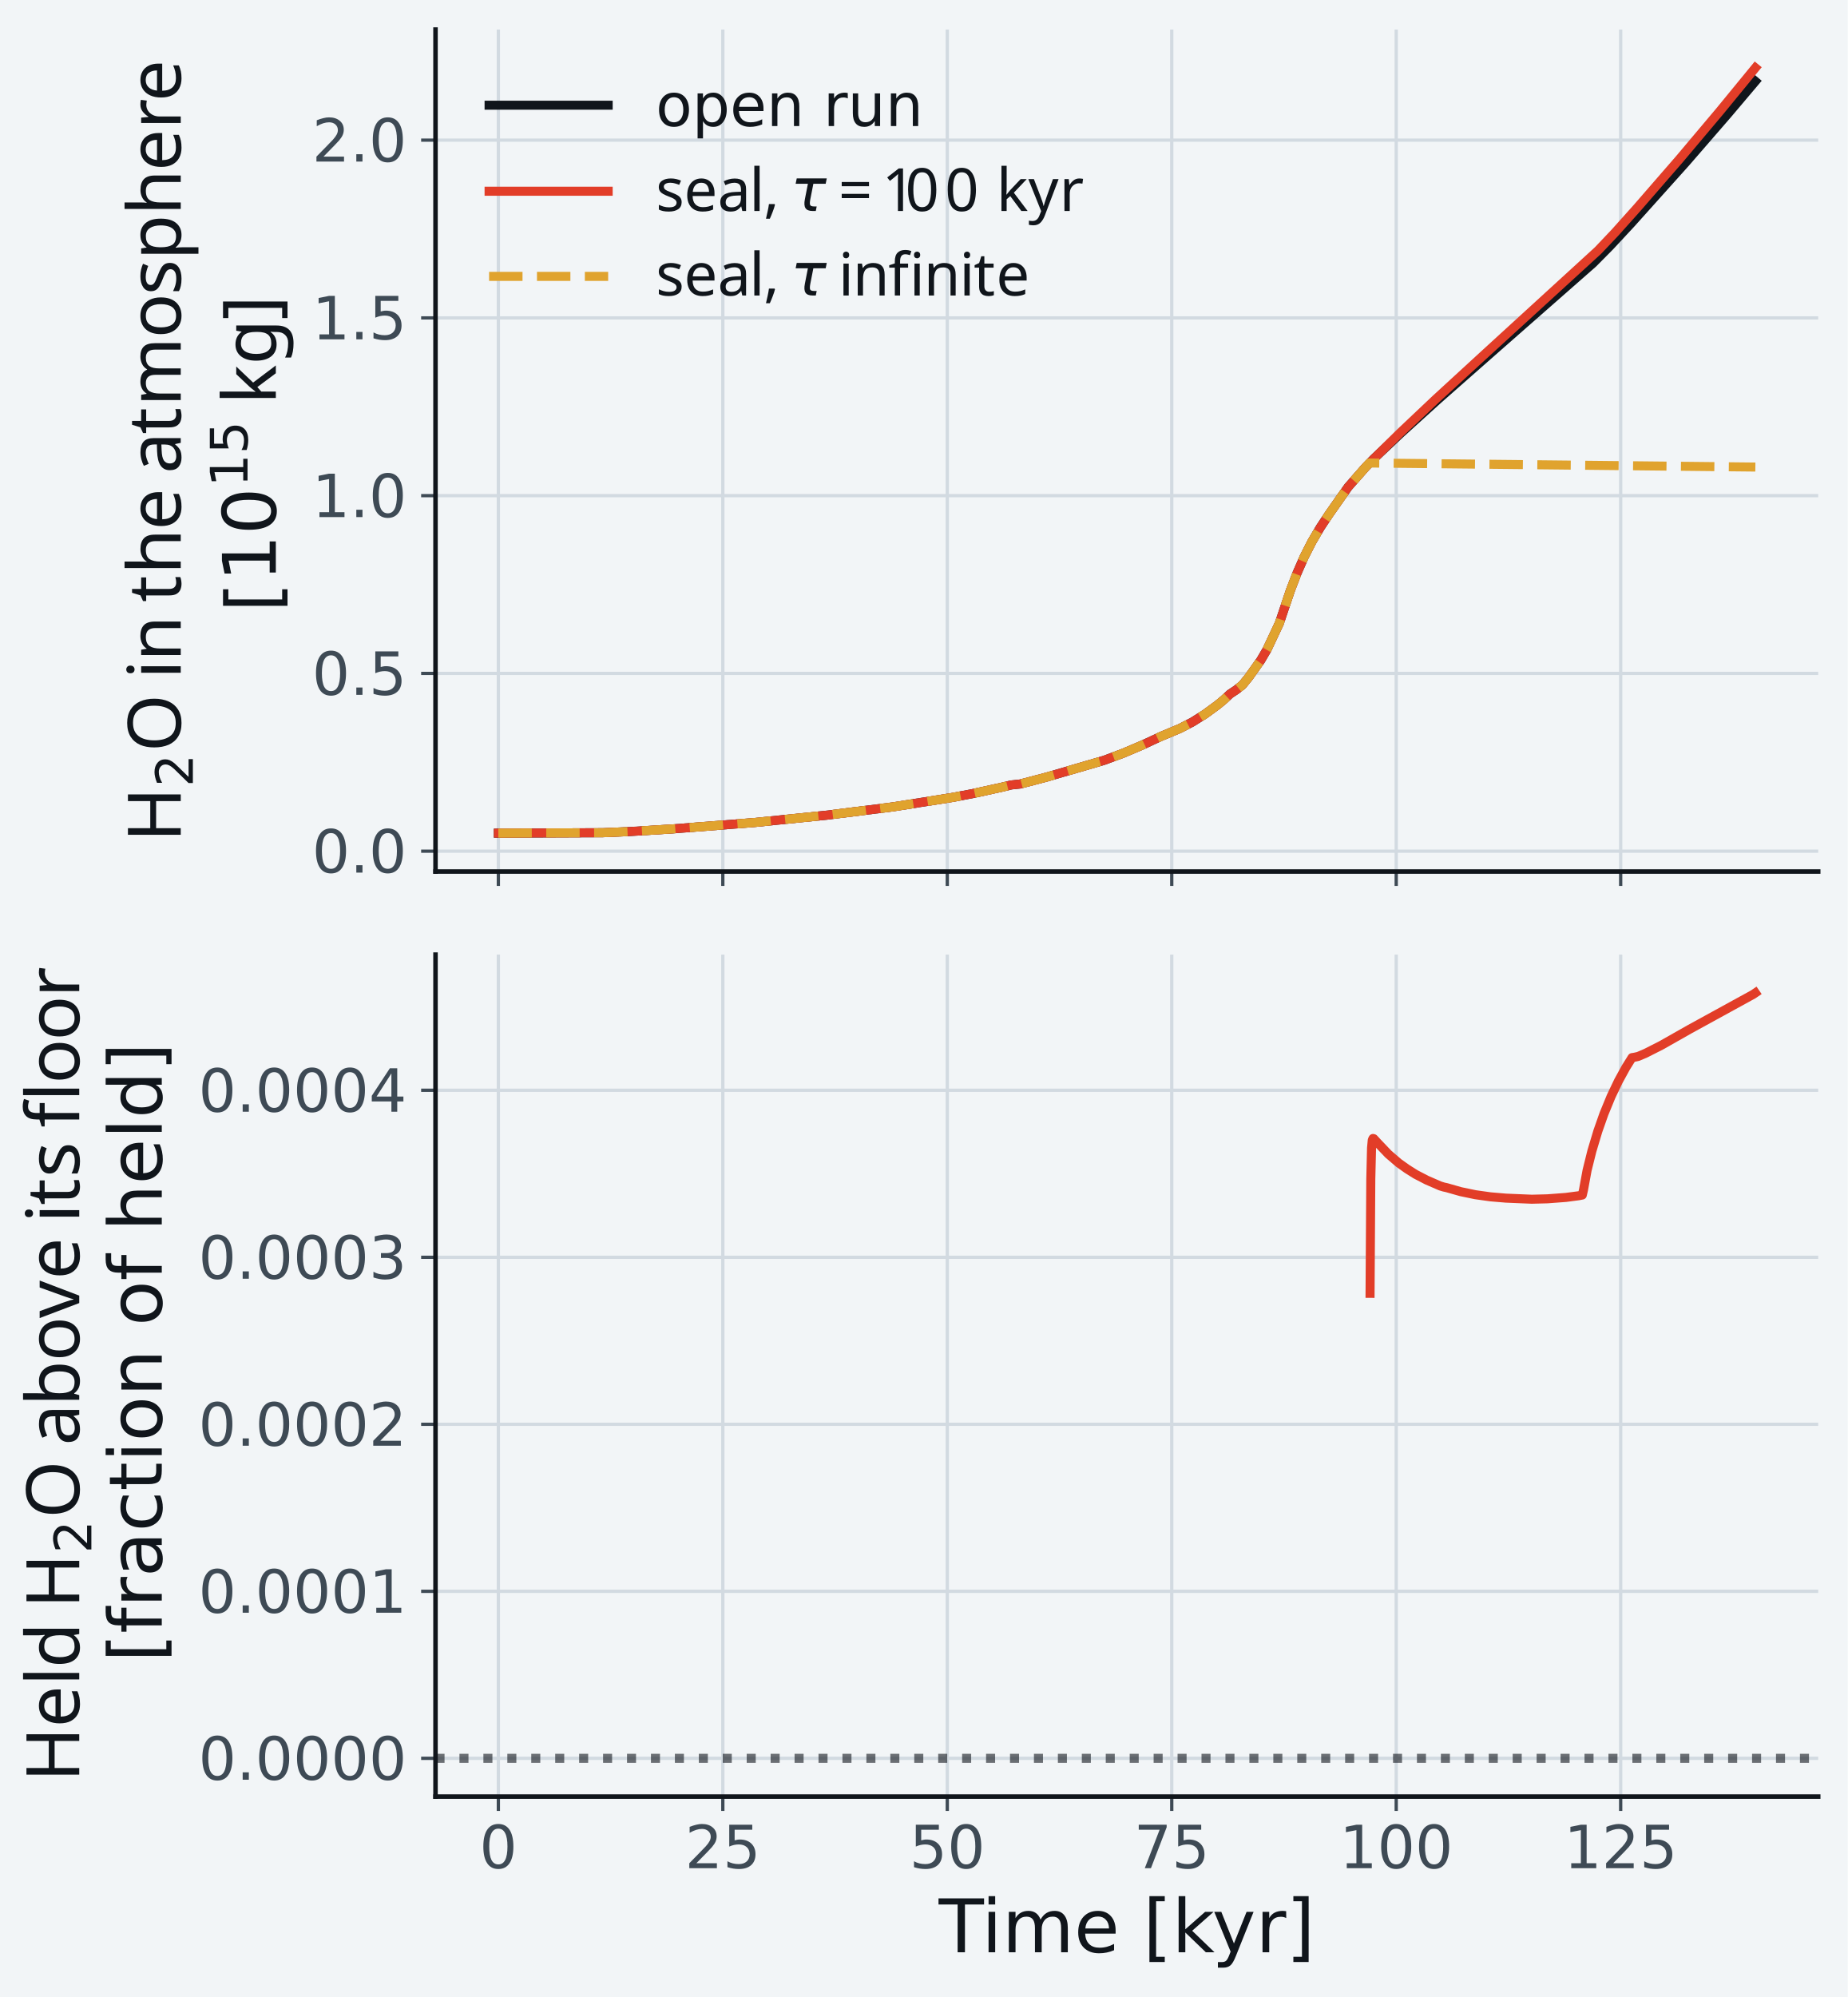
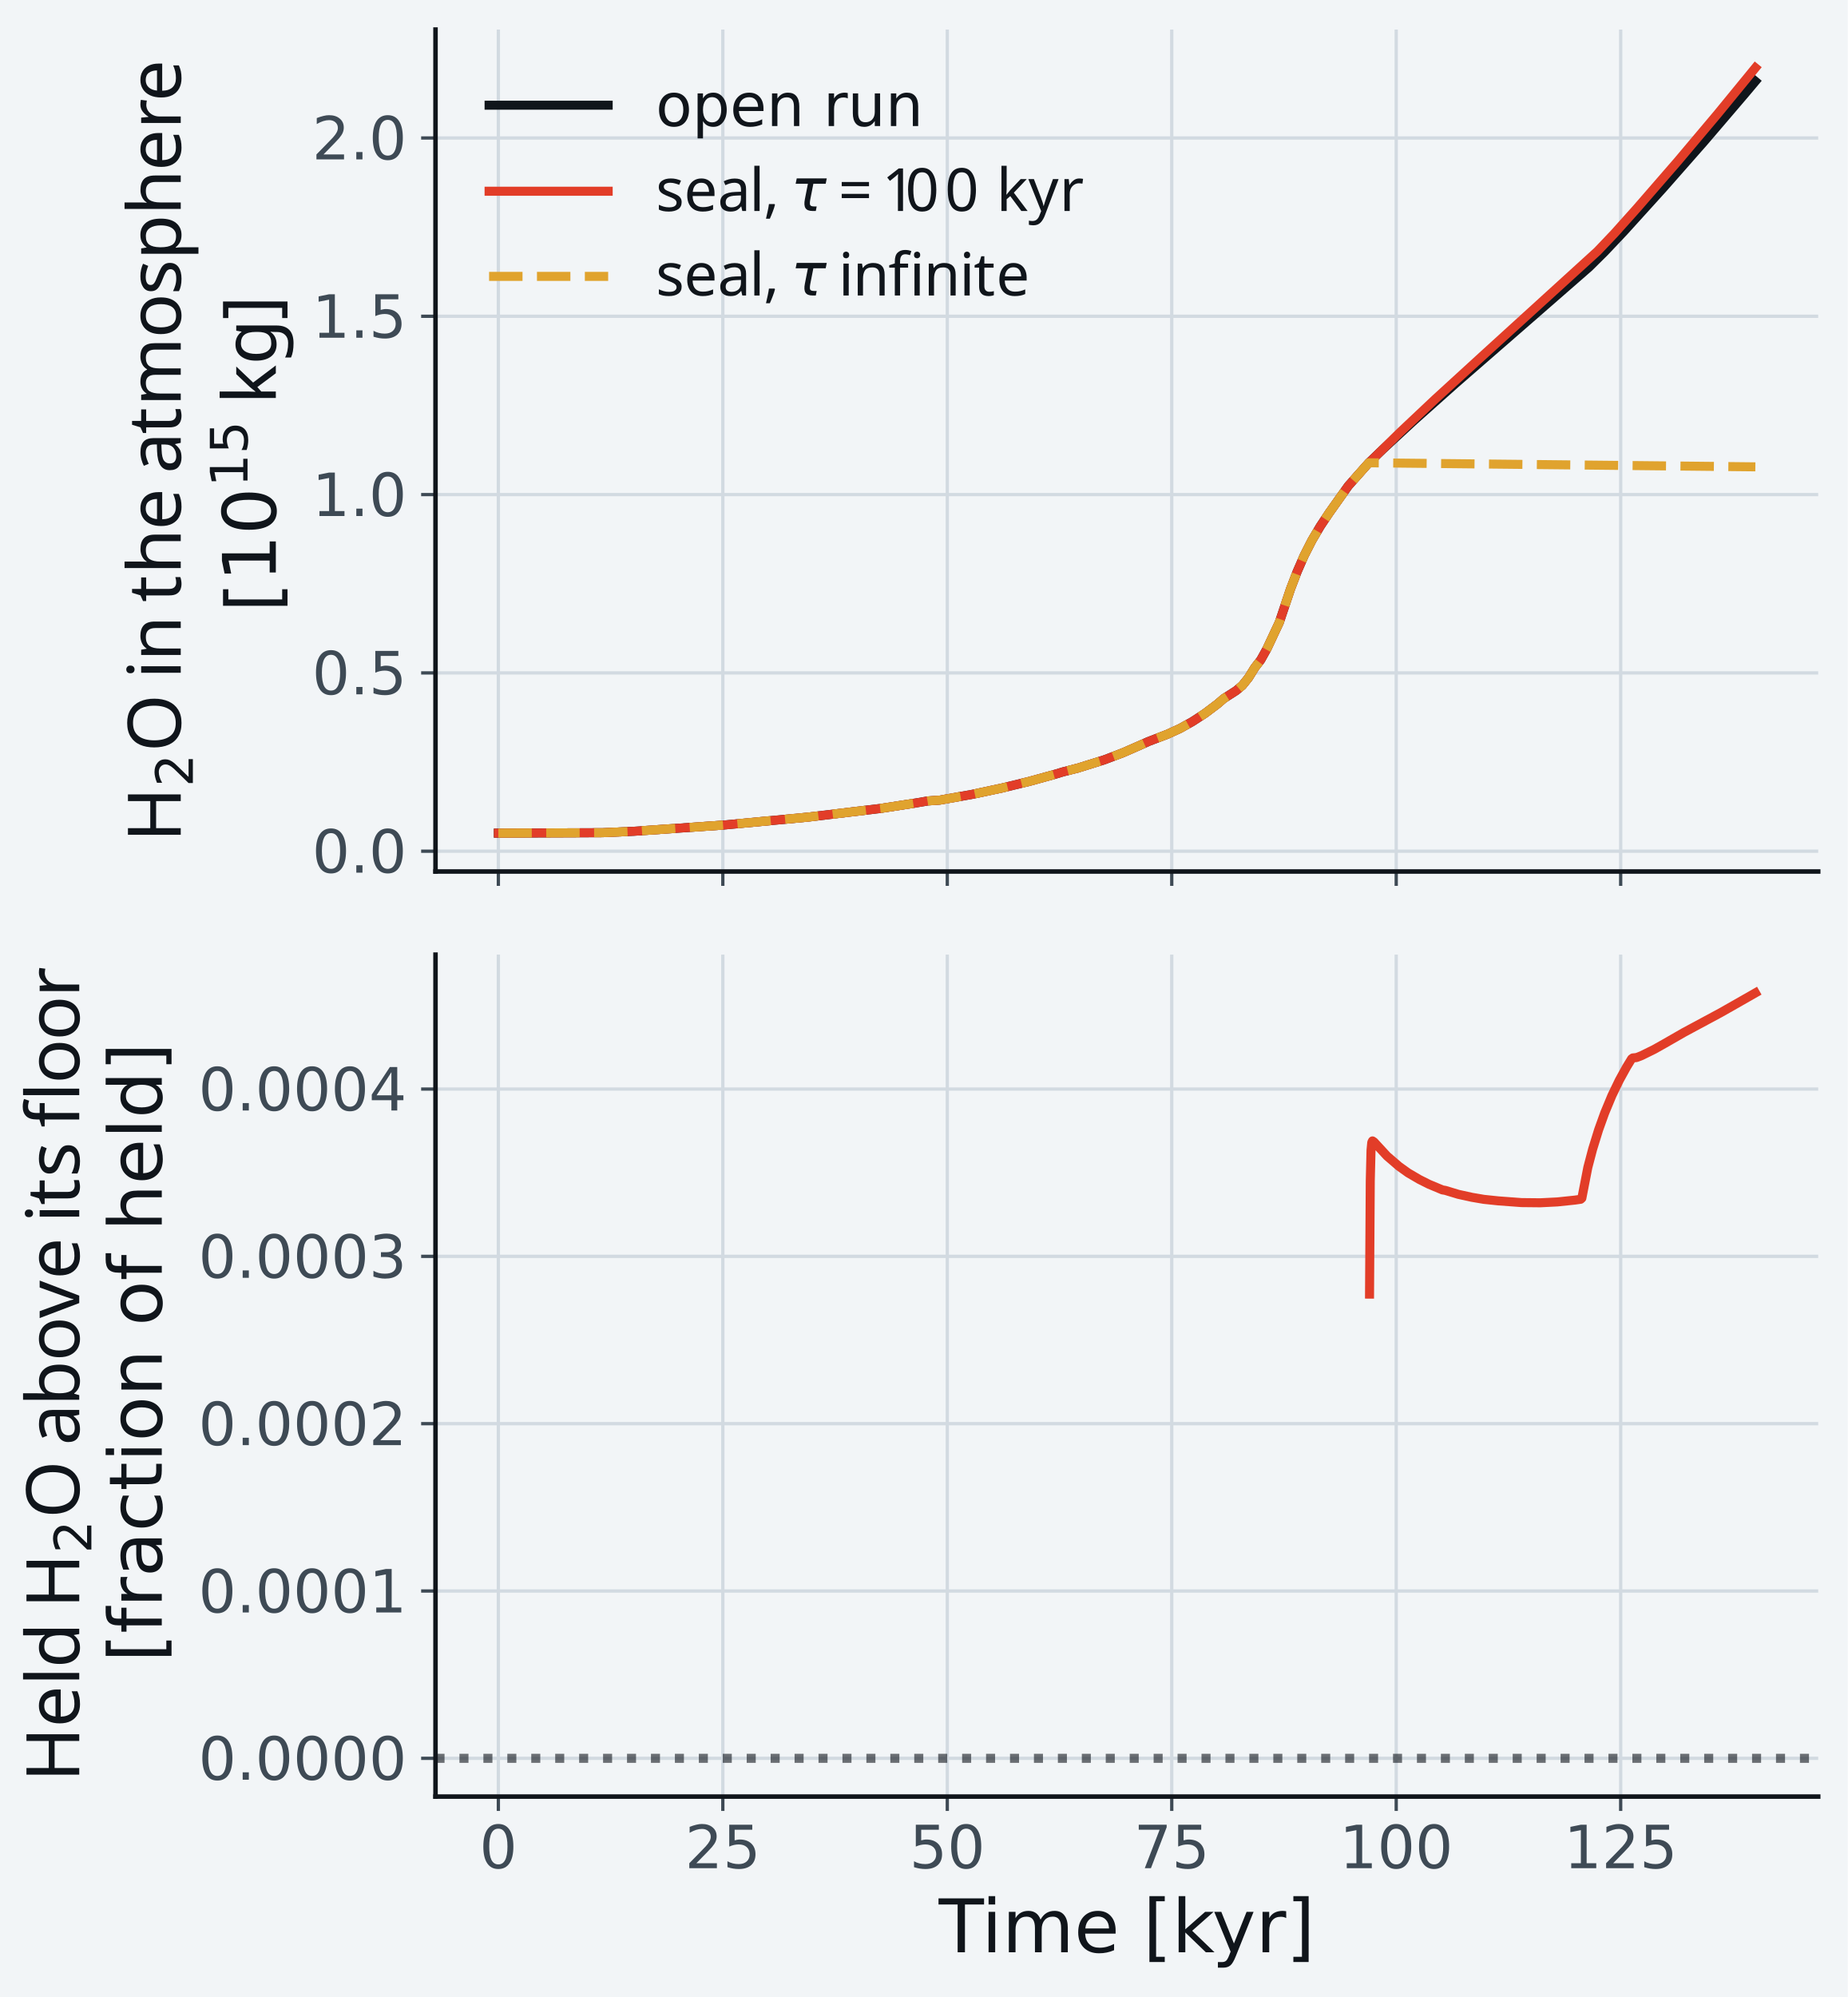
<svg xmlns="http://www.w3.org/2000/svg" xmlns:xlink="http://www.w3.org/1999/xlink" width="450.03pt" height="486.264pt" viewBox="0 0 450.03 486.264" version="1.1">
  <defs>
    <style type="text/css">*{stroke-linejoin: round; stroke-linecap: butt}</style>
  </defs>
  <g id="figure_1">
    <g id="patch_1">
      <path d="M 0 486.264  L 450.03 486.264  L 450.03 0  L 0 0  z " style="fill: #f2f5f7" />
    </g>
    <g id="axes_1">
      <g id="patch_2">
-         <path d="M 106.07 212.214  L 442.83 212.214  L 442.83 7.2  L 106.07 7.2  z " style="fill: #f2f5f7" />
+         <path d="M 106.07 212.208  L 442.83 212.208  L 442.83 7.2  L 106.07 7.2  z " style="fill: #f2f5f7" />
      </g>
      <g id="matplotlib.axis_1">
        <g id="xtick_1">
          <g id="line2d_1">
-             <path d="M 121.377 212.214  L 121.377 7.2  " clip-path="url(#p8ff63ceb6e)" style="fill: none; stroke: #d2dae1; stroke-width: 0.8; stroke-linecap: square" />
+             <path d="M 121.377 212.208  L 121.377 7.2  " clip-path="url(#pff39821533)" style="fill: none; stroke: #d2dae1; stroke-width: 0.8; stroke-linecap: square" />
          </g>
          <g id="line2d_2">
            <defs>
              <path id="m2a301ba8c9" d="M 0 0  L 0 3.5  " style="stroke: #3e4a55; stroke-width: 0.8" />
            </defs>
            <g>
-               <use xlink:href="#m2a301ba8c9" x="121.377" y="212.214" style="fill: #3e4a55; stroke: #3e4a55; stroke-width: 0.8" />
+               <use xlink:href="#m2a301ba8c9" x="121.377" y="212.208" style="fill: #3e4a55; stroke: #3e4a55; stroke-width: 0.8" />
            </g>
          </g>
        </g>
        <g id="xtick_2">
          <g id="line2d_3">
-             <path d="M 176.046 212.214  L 176.046 7.2  " clip-path="url(#p8ff63ceb6e)" style="fill: none; stroke: #d2dae1; stroke-width: 0.8; stroke-linecap: square" />
+             <path d="M 176.046 212.208  L 176.046 7.2  " clip-path="url(#pff39821533)" style="fill: none; stroke: #d2dae1; stroke-width: 0.8; stroke-linecap: square" />
          </g>
          <g id="line2d_4">
            <g>
-               <use xlink:href="#m2a301ba8c9" x="176.046" y="212.214" style="fill: #3e4a55; stroke: #3e4a55; stroke-width: 0.8" />
+               <use xlink:href="#m2a301ba8c9" x="176.046" y="212.208" style="fill: #3e4a55; stroke: #3e4a55; stroke-width: 0.8" />
            </g>
          </g>
        </g>
        <g id="xtick_3">
          <g id="line2d_5">
-             <path d="M 230.715 212.214  L 230.715 7.2  " clip-path="url(#p8ff63ceb6e)" style="fill: none; stroke: #d2dae1; stroke-width: 0.8; stroke-linecap: square" />
+             <path d="M 230.715 212.208  L 230.715 7.2  " clip-path="url(#pff39821533)" style="fill: none; stroke: #d2dae1; stroke-width: 0.8; stroke-linecap: square" />
          </g>
          <g id="line2d_6">
            <g>
-               <use xlink:href="#m2a301ba8c9" x="230.715" y="212.214" style="fill: #3e4a55; stroke: #3e4a55; stroke-width: 0.8" />
+               <use xlink:href="#m2a301ba8c9" x="230.715" y="212.208" style="fill: #3e4a55; stroke: #3e4a55; stroke-width: 0.8" />
            </g>
          </g>
        </g>
        <g id="xtick_4">
          <g id="line2d_7">
-             <path d="M 285.384 212.214  L 285.384 7.2  " clip-path="url(#p8ff63ceb6e)" style="fill: none; stroke: #d2dae1; stroke-width: 0.8; stroke-linecap: square" />
+             <path d="M 285.384 212.208  L 285.384 7.2  " clip-path="url(#pff39821533)" style="fill: none; stroke: #d2dae1; stroke-width: 0.8; stroke-linecap: square" />
          </g>
          <g id="line2d_8">
            <g>
-               <use xlink:href="#m2a301ba8c9" x="285.384" y="212.214" style="fill: #3e4a55; stroke: #3e4a55; stroke-width: 0.8" />
+               <use xlink:href="#m2a301ba8c9" x="285.384" y="212.208" style="fill: #3e4a55; stroke: #3e4a55; stroke-width: 0.8" />
            </g>
          </g>
        </g>
        <g id="xtick_5">
          <g id="line2d_9">
-             <path d="M 340.053 212.214  L 340.053 7.2  " clip-path="url(#p8ff63ceb6e)" style="fill: none; stroke: #d2dae1; stroke-width: 0.8; stroke-linecap: square" />
+             <path d="M 340.053 212.208  L 340.053 7.2  " clip-path="url(#pff39821533)" style="fill: none; stroke: #d2dae1; stroke-width: 0.8; stroke-linecap: square" />
          </g>
          <g id="line2d_10">
            <g>
-               <use xlink:href="#m2a301ba8c9" x="340.053" y="212.214" style="fill: #3e4a55; stroke: #3e4a55; stroke-width: 0.8" />
+               <use xlink:href="#m2a301ba8c9" x="340.053" y="212.208" style="fill: #3e4a55; stroke: #3e4a55; stroke-width: 0.8" />
            </g>
          </g>
        </g>
        <g id="xtick_6">
          <g id="line2d_11">
-             <path d="M 394.721 212.214  L 394.721 7.2  " clip-path="url(#p8ff63ceb6e)" style="fill: none; stroke: #d2dae1; stroke-width: 0.8; stroke-linecap: square" />
+             <path d="M 394.721 212.208  L 394.721 7.2  " clip-path="url(#pff39821533)" style="fill: none; stroke: #d2dae1; stroke-width: 0.8; stroke-linecap: square" />
          </g>
          <g id="line2d_12">
            <g>
-               <use xlink:href="#m2a301ba8c9" x="394.721" y="212.214" style="fill: #3e4a55; stroke: #3e4a55; stroke-width: 0.8" />
+               <use xlink:href="#m2a301ba8c9" x="394.721" y="212.208" style="fill: #3e4a55; stroke: #3e4a55; stroke-width: 0.8" />
            </g>
          </g>
        </g>
      </g>
      <g id="matplotlib.axis_2">
        <g id="ytick_1">
          <g id="line2d_13">
-             <path d="M 106.07 207.26  L 442.83 207.26  " clip-path="url(#p8ff63ceb6e)" style="fill: none; stroke: #d2dae1; stroke-width: 0.8; stroke-linecap: square" />
+             <path d="M 106.07 207.268  L 442.83 207.268  " clip-path="url(#pff39821533)" style="fill: none; stroke: #d2dae1; stroke-width: 0.8; stroke-linecap: square" />
          </g>
          <g id="line2d_14">
            <defs>
              <path id="me776a80f98" d="M 0 0  L -3.5 0  " style="stroke: #3e4a55; stroke-width: 0.8" />
            </defs>
            <g>
-               <use xlink:href="#me776a80f98" x="106.07" y="207.26" style="fill: #3e4a55; stroke: #3e4a55; stroke-width: 0.8" />
+               <use xlink:href="#me776a80f98" x="106.07" y="207.268" style="fill: #3e4a55; stroke: #3e4a55; stroke-width: 0.8" />
            </g>
          </g>
          <g id="text_1">
-             <text style="font-size: 14.5px; font-family: 'Instrument Sans', 'DejaVu Sans', sans-serif; text-anchor: end; fill: #3e4a55" x="99.07" y="212.48" transform="rotate(-0 99.06997 212.4797)">0.0</text>
+             <text style="font-size: 14.5px; font-family: 'Instrument Sans', 'DejaVu Sans', sans-serif; text-anchor: end; fill: #3e4a55" x="99.07" y="212.488" transform="rotate(-0 99.06997 212.4876)">0.0</text>
          </g>
        </g>
        <g id="ytick_2">
          <g id="line2d_15">
-             <path d="M 106.07 163.975  L 442.83 163.975  " clip-path="url(#p8ff63ceb6e)" style="fill: none; stroke: #d2dae1; stroke-width: 0.8; stroke-linecap: square" />
+             <path d="M 106.07 163.849  L 442.83 163.849  " clip-path="url(#pff39821533)" style="fill: none; stroke: #d2dae1; stroke-width: 0.8; stroke-linecap: square" />
          </g>
          <g id="line2d_16">
            <g>
-               <use xlink:href="#me776a80f98" x="106.07" y="163.975" style="fill: #3e4a55; stroke: #3e4a55; stroke-width: 0.8" />
+               <use xlink:href="#me776a80f98" x="106.07" y="163.849" style="fill: #3e4a55; stroke: #3e4a55; stroke-width: 0.8" />
            </g>
          </g>
          <g id="text_2">
-             <text style="font-size: 14.5px; font-family: 'Instrument Sans', 'DejaVu Sans', sans-serif; text-anchor: end; fill: #3e4a55" x="99.07" y="169.195" transform="rotate(-0 99.06997 169.1953)">0.5</text>
+             <text style="font-size: 14.5px; font-family: 'Instrument Sans', 'DejaVu Sans', sans-serif; text-anchor: end; fill: #3e4a55" x="99.07" y="169.069" transform="rotate(-0 99.06997 169.0694)">0.5</text>
          </g>
        </g>
        <g id="ytick_3">
          <g id="line2d_17">
-             <path d="M 106.07 120.691  L 442.83 120.691  " clip-path="url(#p8ff63ceb6e)" style="fill: none; stroke: #d2dae1; stroke-width: 0.8; stroke-linecap: square" />
+             <path d="M 106.07 120.431  L 442.83 120.431  " clip-path="url(#pff39821533)" style="fill: none; stroke: #d2dae1; stroke-width: 0.8; stroke-linecap: square" />
          </g>
          <g id="line2d_18">
            <g>
-               <use xlink:href="#me776a80f98" x="106.07" y="120.691" style="fill: #3e4a55; stroke: #3e4a55; stroke-width: 0.8" />
+               <use xlink:href="#me776a80f98" x="106.07" y="120.431" style="fill: #3e4a55; stroke: #3e4a55; stroke-width: 0.8" />
            </g>
          </g>
          <g id="text_3">
-             <text style="font-size: 14.5px; font-family: 'Instrument Sans', 'DejaVu Sans', sans-serif; text-anchor: end; fill: #3e4a55" x="99.07" y="125.911" transform="rotate(-0 99.06997 125.9109)">1.0</text>
+             <text style="font-size: 14.5px; font-family: 'Instrument Sans', 'DejaVu Sans', sans-serif; text-anchor: end; fill: #3e4a55" x="99.07" y="125.651" transform="rotate(-0 99.06997 125.6512)">1.0</text>
          </g>
        </g>
        <g id="ytick_4">
          <g id="line2d_19">
-             <path d="M 106.07 77.406  L 442.83 77.406  " clip-path="url(#p8ff63ceb6e)" style="fill: none; stroke: #d2dae1; stroke-width: 0.8; stroke-linecap: square" />
+             <path d="M 106.07 77.013  L 442.83 77.013  " clip-path="url(#pff39821533)" style="fill: none; stroke: #d2dae1; stroke-width: 0.8; stroke-linecap: square" />
          </g>
          <g id="line2d_20">
            <g>
-               <use xlink:href="#me776a80f98" x="106.07" y="77.406" style="fill: #3e4a55; stroke: #3e4a55; stroke-width: 0.8" />
+               <use xlink:href="#me776a80f98" x="106.07" y="77.013" style="fill: #3e4a55; stroke: #3e4a55; stroke-width: 0.8" />
            </g>
          </g>
          <g id="text_4">
-             <text style="font-size: 14.5px; font-family: 'Instrument Sans', 'DejaVu Sans', sans-serif; text-anchor: end; fill: #3e4a55" x="99.07" y="82.626" transform="rotate(-0 99.06997 82.62649)">1.5</text>
+             <text style="font-size: 14.5px; font-family: 'Instrument Sans', 'DejaVu Sans', sans-serif; text-anchor: end; fill: #3e4a55" x="99.07" y="82.233" transform="rotate(-0 99.06997 82.233)">1.5</text>
          </g>
        </g>
        <g id="ytick_5">
          <g id="line2d_21">
-             <path d="M 106.07 34.122  L 442.83 34.122  " clip-path="url(#p8ff63ceb6e)" style="fill: none; stroke: #d2dae1; stroke-width: 0.8; stroke-linecap: square" />
+             <path d="M 106.07 33.595  L 442.83 33.595  " clip-path="url(#pff39821533)" style="fill: none; stroke: #d2dae1; stroke-width: 0.8; stroke-linecap: square" />
          </g>
          <g id="line2d_22">
            <g>
-               <use xlink:href="#me776a80f98" x="106.07" y="34.122" style="fill: #3e4a55; stroke: #3e4a55; stroke-width: 0.8" />
+               <use xlink:href="#me776a80f98" x="106.07" y="33.595" style="fill: #3e4a55; stroke: #3e4a55; stroke-width: 0.8" />
            </g>
          </g>
          <g id="text_5">
-             <text style="font-size: 14.5px; font-family: 'Instrument Sans', 'DejaVu Sans', sans-serif; text-anchor: end; fill: #3e4a55" x="99.07" y="39.342" transform="rotate(-0 99.06997 39.3421)">2.0</text>
+             <text style="font-size: 14.5px; font-family: 'Instrument Sans', 'DejaVu Sans', sans-serif; text-anchor: end; fill: #3e4a55" x="99.07" y="38.815" transform="rotate(-0 99.06997 38.8148)">2.0</text>
          </g>
        </g>
        <g id="text_6">
-           <g style="fill: #10151b" transform="translate(44.88028 205.0171) rotate(-90)">
+           <g style="fill: #10151b" transform="translate(44.88028 205.0142) rotate(-90)">
            <text>
              <tspan x="0" y="-0.859" style="font-size: 18px; font-family: 'Instrument Sans'; fill: #10151b">H</tspan>
              <tspan x="21.929" y="-0.859" style="font-size: 18px; font-family: 'Instrument Sans'; fill: #10151b">O</tspan>
              <tspan x="36.077" y="-0.859" style="font-size: 18px; font-family: 'Instrument Sans'; fill: #10151b"> </tspan>
              <tspan x="39.677" y="-0.859" style="font-size: 18px; font-family: 'Instrument Sans'; fill: #10151b">i</tspan>
              <tspan x="43.997" y="-0.859" style="font-size: 18px; font-family: 'Instrument Sans'; fill: #10151b">n</tspan>
              <tspan x="54.779" y="-0.859" style="font-size: 18px; font-family: 'Instrument Sans'; fill: #10151b"> </tspan>
              <tspan x="58.379" y="-0.859" style="font-size: 18px; font-family: 'Instrument Sans'; fill: #10151b">t</tspan>
              <tspan x="65.165" y="-0.859" style="font-size: 18px; font-family: 'Instrument Sans'; fill: #10151b">h</tspan>
              <tspan x="75.947" y="-0.859" style="font-size: 18px; font-family: 'Instrument Sans'; fill: #10151b">e</tspan>
              <tspan x="86.099" y="-0.859" style="font-size: 18px; font-family: 'Instrument Sans'; fill: #10151b"> </tspan>
              <tspan x="89.699" y="-0.859" style="font-size: 18px; font-family: 'Instrument Sans'; fill: #10151b">a</tspan>
              <tspan x="99.293" y="-0.859" style="font-size: 18px; font-family: 'Instrument Sans'; fill: #10151b">t</tspan>
              <tspan x="106.079" y="-0.859" style="font-size: 18px; font-family: 'Instrument Sans'; fill: #10151b">m</tspan>
              <tspan x="122.675" y="-0.859" style="font-size: 18px; font-family: 'Instrument Sans'; fill: #10151b">o</tspan>
              <tspan x="133.187" y="-0.859" style="font-size: 18px; font-family: 'Instrument Sans'; fill: #10151b">s</tspan>
              <tspan x="141.701" y="-0.859" style="font-size: 18px; font-family: 'Instrument Sans'; fill: #10151b">p</tspan>
              <tspan x="152.609" y="-0.859" style="font-size: 18px; font-family: 'Instrument Sans'; fill: #10151b">h</tspan>
              <tspan x="163.391" y="-0.859" style="font-size: 18px; font-family: 'Instrument Sans'; fill: #10151b">e</tspan>
              <tspan x="173.543" y="-0.859" style="font-size: 18px; font-family: 'Instrument Sans'; fill: #10151b">r</tspan>
              <tspan x="180.293" y="-0.859" style="font-size: 18px; font-family: 'Instrument Sans'; fill: #10151b">e</tspan>
              <tspan x="13.42" y="2.094" style="font-size: 12.6px; font-family: 'DejaVu Sans'; fill: #10151b">2</tspan>
            </text>
          </g>
-           <g style="fill: #10151b" transform="translate(68.10028 148.9471) rotate(-90)">
+           <g style="fill: #10151b" transform="translate(68.10028 148.9442) rotate(-90)">
            <text>
              <tspan x="0" y="-0.922" style="font-size: 18px; font-family: 'Instrument Sans'; fill: #10151b">[</tspan>
              <tspan x="46.91" y="-0.922" style="font-size: 18px; font-family: 'Instrument Sans'; fill: #10151b"> </tspan>
              <tspan x="50.51" y="-0.922" style="font-size: 18px; font-family: 'Instrument Sans'; fill: #10151b">k</tspan>
              <tspan x="60.14" y="-0.922" style="font-size: 18px; font-family: 'Instrument Sans'; fill: #10151b">g</tspan>
              <tspan x="71.048" y="-0.922" style="font-size: 18px; font-family: 'Instrument Sans'; fill: #10151b">]</tspan>
              <tspan x="7.308" y="-0.922" style="font-size: 18px; font-family: 'DejaVu Sans'; fill: #10151b">1</tspan>
              <tspan x="18.76" y="-0.922" style="font-size: 18px; font-family: 'DejaVu Sans'; fill: #10151b">0</tspan>
              <tspan x="30.385" y="-7.812" style="font-size: 12.6px; font-family: 'DejaVu Sans'; fill: #10151b">1</tspan>
              <tspan x="38.401" y="-7.812" style="font-size: 12.6px; font-family: 'DejaVu Sans'; fill: #10151b">5</tspan>
            </text>
          </g>
        </g>
      </g>
      <g id="line2d_23">
-         <path d="M 121.377 202.872  L 146.793 202.765  L 153.439 202.475  L 163.736 201.843  L 183.776 200.279  L 201.591 198.469  L 217.487 196.469  L 231.836 194.196  L 236.979 193.225  L 244.078 191.665  L 246.314 191.127  L 248.513 190.899  L 254.852 189.232  L 268.883 185.139  L 273.555 183.4  L 278.191 181.43  L 282.791 179.298  L 287.386 177.371  L 290.451 175.787  L 293.509 173.865  L 296.55 171.639  L 298.063 170.389  L 299.569 168.985  L 301.073 167.99  L 302.581 166.798  L 304.086 164.958  L 307.07 160.751  L 308.557 158.207  L 311.578 151.777  L 314.318 143.649  L 315.916 139.515  L 317.651 135.568  L 319.531 131.881  L 321.553 128.447  L 323.708 125.186  L 328.353 118.574  L 332.614 113.723  L 334.587 111.685  L 341.27 105.391  L 350.323 97.191  L 364.001 85.149  L 388.002 64.07  L 392.117 59.911  L 397.188 54.462  L 410.589 39.526  L 420.827 27.714  L 427.523 19.796  L 427.523 19.796  " clip-path="url(#p8ff63ceb6e)" style="fill: none; stroke: #10151b; stroke-width: 2.2; stroke-linecap: square" />
+         <path d="M 121.377 202.866  L 146.784 202.76  L 154.396 202.411  L 176.197 200.901  L 196.714 198.974  L 214.56 196.842  L 223.052 195.524  L 225.954 195.028  L 228.892 194.826  L 236.91 193.401  L 244.119 191.863  L 250.754 190.248  L 256.955 188.534  L 258.943 187.936  L 262.518 187.02  L 268.871 185.043  L 273.536 183.273  L 278.166 181.245  L 279.699 180.555  L 284.303 178.793  L 287.376 177.392  L 290.444 175.685  L 293.498 173.692  L 296.535 171.406  L 298.044 170.103  L 301.061 168.174  L 302.574 166.901  L 304.083 165.021  L 305.579 162.595  L 307.066 160.673  L 308.555 157.998  L 311.575 151.555  L 314.314 143.395  L 315.914 139.228  L 317.651 135.247  L 319.536 131.55  L 321.565 128.123  L 323.727 124.874  L 328.389 118.304  L 333.375 112.686  L 336.869 109.341  L 344.404 102.387  L 354.491 93.398  L 370.829 79.18  L 387.013 65.065  L 390.824 61.29  L 395.573 56.27  L 405.064 45.79  L 415.026 34.47  L 425.138 22.639  L 427.523 19.796  L 427.523 19.796  " clip-path="url(#pff39821533)" style="fill: none; stroke: #10151b; stroke-width: 2.2; stroke-linecap: square" />
      </g>
      <g id="line2d_24">
-         <path d="M 121.377 202.872  L 146.793 202.765  L 153.439 202.475  L 163.736 201.843  L 183.776 200.279  L 201.591 198.469  L 217.487 196.469  L 231.836 194.196  L 236.979 193.225  L 244.078 191.665  L 246.314 191.127  L 248.513 190.899  L 254.852 189.232  L 268.883 185.139  L 273.555 183.4  L 278.191 181.43  L 282.791 179.298  L 287.386 177.371  L 290.451 175.787  L 293.509 173.865  L 296.55 171.639  L 298.063 170.389  L 299.569 168.985  L 301.073 167.99  L 302.581 166.798  L 304.086 164.958  L 307.07 160.751  L 308.557 158.207  L 311.578 151.777  L 314.318 143.649  L 315.916 139.515  L 317.651 135.568  L 319.531 131.881  L 321.553 128.447  L 323.708 125.186  L 328.353 118.574  L 332.614 113.723  L 334.405 111.891  L 341.071 105.332  L 349.662 97.21  L 362.013 85.87  L 389.173 61.029  L 393.302 56.68  L 398.7 50.652  L 408.983 38.813  L 418.806 27.153  L 427.523 16.519  L 427.523 16.519  " clip-path="url(#p8ff63ceb6e)" style="fill: none; stroke: #e23d28; stroke-width: 2.2; stroke-linecap: square" />
+         <path d="M 121.377 202.866  L 146.784 202.76  L 154.396 202.411  L 176.197 200.901  L 196.714 198.974  L 214.56 196.842  L 223.052 195.524  L 225.954 195.028  L 228.892 194.826  L 236.91 193.401  L 244.119 191.863  L 250.754 190.248  L 256.955 188.534  L 258.943 187.936  L 262.518 187.02  L 268.871 185.043  L 273.536 183.273  L 278.166 181.245  L 279.699 180.555  L 284.303 178.793  L 287.376 177.392  L 290.444 175.685  L 293.498 173.692  L 296.535 171.406  L 298.044 170.103  L 301.061 168.174  L 302.574 166.901  L 304.083 165.021  L 305.579 162.595  L 307.066 160.673  L 308.555 157.998  L 311.575 151.555  L 314.314 143.395  L 315.914 139.228  L 317.651 135.247  L 319.536 131.55  L 321.565 128.123  L 323.727 124.874  L 328.389 118.304  L 333.375 112.686  L 334.096 112.022  L 340.943 105.302  L 349.535 97.209  L 361.89 85.914  L 389.061 61.184  L 393.189 56.844  L 398.586 50.822  L 408.543 39.358  L 418.344 27.725  L 427.523 16.519  L 427.523 16.519  " clip-path="url(#pff39821533)" style="fill: none; stroke: #e23d28; stroke-width: 2.2; stroke-linecap: square" />
      </g>
      <g id="line2d_25">
-         <path d="M 121.377 202.872  L 146.793 202.765  L 153.439 202.475  L 163.736 201.843  L 183.776 200.279  L 201.591 198.469  L 217.487 196.469  L 231.836 194.196  L 236.979 193.225  L 244.078 191.665  L 246.314 191.127  L 248.513 190.899  L 254.852 189.232  L 268.883 185.139  L 273.555 183.4  L 278.191 181.43  L 282.791 179.298  L 287.386 177.371  L 290.451 175.787  L 293.509 173.865  L 296.55 171.639  L 298.063 170.389  L 299.569 168.985  L 301.073 167.99  L 302.581 166.798  L 304.086 164.958  L 307.07 160.751  L 308.557 158.207  L 311.578 151.777  L 314.318 143.649  L 315.916 139.515  L 317.651 135.568  L 319.531 131.881  L 321.553 128.447  L 323.708 125.186  L 328.353 118.574  L 332.614 113.723  L 333.503 112.739  L 427.523 113.727  L 427.523 113.727  " clip-path="url(#p8ff63ceb6e)" style="fill: none; stroke-dasharray: 8.14,3.52; stroke-dashoffset: 0; stroke: #e0a32e; stroke-width: 2.2" />
+         <path d="M 121.377 202.866  L 146.784 202.76  L 154.396 202.411  L 176.197 200.901  L 196.714 198.974  L 214.56 196.842  L 223.052 195.524  L 225.954 195.028  L 228.892 194.826  L 236.91 193.401  L 244.119 191.863  L 250.754 190.248  L 256.955 188.534  L 258.943 187.936  L 262.518 187.02  L 268.871 185.043  L 273.536 183.273  L 278.166 181.245  L 279.699 180.555  L 284.303 178.793  L 287.376 177.392  L 290.444 175.685  L 293.498 173.692  L 296.535 171.406  L 298.044 170.103  L 301.061 168.174  L 302.574 166.901  L 304.083 165.021  L 305.579 162.595  L 307.066 160.673  L 308.555 157.998  L 311.575 151.555  L 314.314 143.395  L 315.914 139.228  L 317.651 135.247  L 319.536 131.55  L 321.565 128.123  L 323.727 124.874  L 328.389 118.304  L 333.375 112.686  L 427.523 113.675  L 427.523 113.675  " clip-path="url(#pff39821533)" style="fill: none; stroke-dasharray: 8.14,3.52; stroke-dashoffset: 0; stroke: #e0a32e; stroke-width: 2.2" />
      </g>
      <g id="patch_3">
-         <path d="M 106.07 212.214  L 106.07 7.2  " style="fill: none; stroke: #10151b; stroke-width: 1.1; stroke-linejoin: miter; stroke-linecap: square" />
+         <path d="M 106.07 212.208  L 106.07 7.2  " style="fill: none; stroke: #10151b; stroke-width: 1.1; stroke-linejoin: miter; stroke-linecap: square" />
      </g>
      <g id="patch_4">
-         <path d="M 106.07 212.214  L 442.83 212.214  " style="fill: none; stroke: #10151b; stroke-width: 1.1; stroke-linejoin: miter; stroke-linecap: square" />
+         <path d="M 106.07 212.208  L 442.83 212.208  " style="fill: none; stroke: #10151b; stroke-width: 1.1; stroke-linejoin: miter; stroke-linecap: square" />
      </g>
      <g id="legend_1">
        <g id="line2d_26">
          <path d="M 119.12 25.615  L 133.62 25.615  L 148.12 25.615  " style="fill: none; stroke: #10151b; stroke-width: 2.2; stroke-linecap: square" />
        </g>
        <g id="text_7">
          <text style="font-size: 14.5px; font-family: 'Instrument Sans', 'DejaVu Sans', sans-serif; text-anchor: start; fill: #10151b" x="159.72" y="30.69" transform="rotate(-0 159.72 30.69)">open run</text>
        </g>
        <g id="line2d_27">
          <path d="M 119.12 46.568  L 133.62 46.568  L 148.12 46.568  " style="fill: none; stroke: #e23d28; stroke-width: 2.2; stroke-linecap: square" />
        </g>
        <g id="text_8">
          <g style="fill: #10151b" transform="translate(159.72 51.6425)">
            <text>
              <tspan x="0" y="-0.266" style="font-size: 14.5px; font-family: 'Instrument Sans'; fill: #10151b">s</tspan>
              <tspan x="6.858" y="-0.266" style="font-size: 14.5px; font-family: 'Instrument Sans'; fill: #10151b">e</tspan>
              <tspan x="15.036" y="-0.266" style="font-size: 14.5px; font-family: 'Instrument Sans'; fill: #10151b">a</tspan>
              <tspan x="22.765" y="-0.266" style="font-size: 14.5px; font-family: 'Instrument Sans'; fill: #10151b">l</tspan>
              <tspan x="26.245" y="-0.266" style="font-size: 14.5px; font-family: 'Instrument Sans'; fill: #10151b">,</tspan>
              <tspan x="29.942" y="-0.266" style="font-size: 14.5px; font-family: 'Instrument Sans'; fill: #10151b"> </tspan>
              <tspan x="41.572" y="-0.266" style="font-size: 14.5px; font-family: 'Instrument Sans'; fill: #10151b"> </tspan>
              <tspan x="44.472" y="-0.266" style="font-size: 14.5px; font-family: 'Instrument Sans'; fill: #10151b">=</tspan>
              <tspan x="52.172" y="-0.266" style="font-size: 14.5px; font-family: 'Instrument Sans'; fill: #10151b"> </tspan>
              <tspan x="55.072" y="-0.266" style="font-size: 14.5px; font-family: 'Instrument Sans'; fill: #10151b">1</tspan>
              <tspan x="60.741" y="-0.266" style="font-size: 14.5px; font-family: 'Instrument Sans'; fill: #10151b">0</tspan>
              <tspan x="70.398" y="-0.266" style="font-size: 14.5px; font-family: 'Instrument Sans'; fill: #10151b">0</tspan>
              <tspan x="80.055" y="-0.266" style="font-size: 14.5px; font-family: 'Instrument Sans'; fill: #10151b"> </tspan>
              <tspan x="82.955" y="-0.266" style="font-size: 14.5px; font-family: 'Instrument Sans'; fill: #10151b">k</tspan>
              <tspan x="90.713" y="-0.266" style="font-size: 14.5px; font-family: 'Instrument Sans'; fill: #10151b">y</tspan>
              <tspan x="98.296" y="-0.266" style="font-size: 14.5px; font-family: 'Instrument Sans'; fill: #10151b">r</tspan>
              <tspan x="32.842" y="-0.266" style="font-style: oblique; font-size: 14.5px; font-family: 'DejaVu Sans'; fill: #10151b">τ</tspan>
            </text>
          </g>
        </g>
        <g id="line2d_28">
          <path d="M 119.12 67.302  L 133.62 67.302  L 148.12 67.302  " style="fill: none; stroke-dasharray: 8.14,3.52; stroke-dashoffset: 0; stroke: #e0a32e; stroke-width: 2.2" />
        </g>
        <g id="text_9">
          <g style="fill: #10151b" transform="translate(159.72 72.3775)">
            <text>
              <tspan x="0" y="-0.422" style="font-size: 14.5px; font-family: 'Instrument Sans'; fill: #10151b">s</tspan>
              <tspan x="6.858" y="-0.422" style="font-size: 14.5px; font-family: 'Instrument Sans'; fill: #10151b">e</tspan>
              <tspan x="15.036" y="-0.422" style="font-size: 14.5px; font-family: 'Instrument Sans'; fill: #10151b">a</tspan>
              <tspan x="22.765" y="-0.422" style="font-size: 14.5px; font-family: 'Instrument Sans'; fill: #10151b">l</tspan>
              <tspan x="26.245" y="-0.422" style="font-size: 14.5px; font-family: 'Instrument Sans'; fill: #10151b">,</tspan>
              <tspan x="29.942" y="-0.422" style="font-size: 14.5px; font-family: 'Instrument Sans'; fill: #10151b"> </tspan>
              <tspan x="41.572" y="-0.422" style="font-size: 14.5px; font-family: 'Instrument Sans'; fill: #10151b"> </tspan>
              <tspan x="44.472" y="-0.422" style="font-size: 14.5px; font-family: 'Instrument Sans'; fill: #10151b">i</tspan>
              <tspan x="47.952" y="-0.422" style="font-size: 14.5px; font-family: 'Instrument Sans'; fill: #10151b">n</tspan>
              <tspan x="56.638" y="-0.422" style="font-size: 14.5px; font-family: 'Instrument Sans'; fill: #10151b">f</tspan>
              <tspan x="61.771" y="-0.422" style="font-size: 14.5px; font-family: 'Instrument Sans'; fill: #10151b">i</tspan>
              <tspan x="65.251" y="-0.422" style="font-size: 14.5px; font-family: 'Instrument Sans'; fill: #10151b">n</tspan>
              <tspan x="73.936" y="-0.422" style="font-size: 14.5px; font-family: 'Instrument Sans'; fill: #10151b">i</tspan>
              <tspan x="77.416" y="-0.422" style="font-size: 14.5px; font-family: 'Instrument Sans'; fill: #10151b">t</tspan>
              <tspan x="82.883" y="-0.422" style="font-size: 14.5px; font-family: 'Instrument Sans'; fill: #10151b">e</tspan>
              <tspan x="32.842" y="-0.422" style="font-style: oblique; font-size: 14.5px; font-family: 'DejaVu Sans'; fill: #10151b">τ</tspan>
            </text>
          </g>
        </g>
      </g>
    </g>
    <g id="axes_2">
      <g id="patch_5">
-         <path d="M 106.07 437.462  L 442.83 437.462  L 442.83 232.448  L 106.07 232.448  z " style="fill: #f2f5f7" />
+         <path d="M 106.07 437.462  L 442.83 437.462  L 442.83 232.453  L 106.07 232.453  z " style="fill: #f2f5f7" />
      </g>
      <g id="matplotlib.axis_3">
        <g id="xtick_7">
          <g id="line2d_29">
-             <path d="M 121.377 437.462  L 121.377 232.448  " clip-path="url(#p3dc37c198d)" style="fill: none; stroke: #d2dae1; stroke-width: 0.8; stroke-linecap: square" />
+             <path d="M 121.377 437.462  L 121.377 232.453  " clip-path="url(#pa7d60a61d4)" style="fill: none; stroke: #d2dae1; stroke-width: 0.8; stroke-linecap: square" />
          </g>
          <g id="line2d_30">
            <g>
              <use xlink:href="#m2a301ba8c9" x="121.377" y="437.462" style="fill: #3e4a55; stroke: #3e4a55; stroke-width: 0.8" />
            </g>
          </g>
          <g id="text_10">
            <text style="font-size: 14.5px; font-family: 'Instrument Sans', 'DejaVu Sans', sans-serif; text-anchor: middle; fill: #3e4a55" x="121.377" y="454.902" transform="rotate(-0 121.3772 454.9018)">0</text>
          </g>
        </g>
        <g id="xtick_8">
          <g id="line2d_31">
-             <path d="M 176.046 437.462  L 176.046 232.448  " clip-path="url(#p3dc37c198d)" style="fill: none; stroke: #d2dae1; stroke-width: 0.8; stroke-linecap: square" />
+             <path d="M 176.046 437.462  L 176.046 232.453  " clip-path="url(#pa7d60a61d4)" style="fill: none; stroke: #d2dae1; stroke-width: 0.8; stroke-linecap: square" />
          </g>
          <g id="line2d_32">
            <g>
              <use xlink:href="#m2a301ba8c9" x="176.046" y="437.462" style="fill: #3e4a55; stroke: #3e4a55; stroke-width: 0.8" />
            </g>
          </g>
          <g id="text_11">
            <text style="font-size: 14.5px; font-family: 'Instrument Sans', 'DejaVu Sans', sans-serif; text-anchor: middle; fill: #3e4a55" x="176.046" y="454.902" transform="rotate(-0 176.0461 454.9018)">25</text>
          </g>
        </g>
        <g id="xtick_9">
          <g id="line2d_33">
-             <path d="M 230.715 437.462  L 230.715 232.448  " clip-path="url(#p3dc37c198d)" style="fill: none; stroke: #d2dae1; stroke-width: 0.8; stroke-linecap: square" />
+             <path d="M 230.715 437.462  L 230.715 232.453  " clip-path="url(#pa7d60a61d4)" style="fill: none; stroke: #d2dae1; stroke-width: 0.8; stroke-linecap: square" />
          </g>
          <g id="line2d_34">
            <g>
              <use xlink:href="#m2a301ba8c9" x="230.715" y="437.462" style="fill: #3e4a55; stroke: #3e4a55; stroke-width: 0.8" />
            </g>
          </g>
          <g id="text_12">
            <text style="font-size: 14.5px; font-family: 'Instrument Sans', 'DejaVu Sans', sans-serif; text-anchor: middle; fill: #3e4a55" x="230.715" y="454.902" transform="rotate(-0 230.7149 454.9018)">50</text>
          </g>
        </g>
        <g id="xtick_10">
          <g id="line2d_35">
-             <path d="M 285.384 437.462  L 285.384 232.448  " clip-path="url(#p3dc37c198d)" style="fill: none; stroke: #d2dae1; stroke-width: 0.8; stroke-linecap: square" />
+             <path d="M 285.384 437.462  L 285.384 232.453  " clip-path="url(#pa7d60a61d4)" style="fill: none; stroke: #d2dae1; stroke-width: 0.8; stroke-linecap: square" />
          </g>
          <g id="line2d_36">
            <g>
              <use xlink:href="#m2a301ba8c9" x="285.384" y="437.462" style="fill: #3e4a55; stroke: #3e4a55; stroke-width: 0.8" />
            </g>
          </g>
          <g id="text_13">
            <text style="font-size: 14.5px; font-family: 'Instrument Sans', 'DejaVu Sans', sans-serif; text-anchor: middle; fill: #3e4a55" x="285.384" y="454.902" transform="rotate(-0 285.3837 454.9018)">75</text>
          </g>
        </g>
        <g id="xtick_11">
          <g id="line2d_37">
-             <path d="M 340.053 437.462  L 340.053 232.448  " clip-path="url(#p3dc37c198d)" style="fill: none; stroke: #d2dae1; stroke-width: 0.8; stroke-linecap: square" />
+             <path d="M 340.053 437.462  L 340.053 232.453  " clip-path="url(#pa7d60a61d4)" style="fill: none; stroke: #d2dae1; stroke-width: 0.8; stroke-linecap: square" />
          </g>
          <g id="line2d_38">
            <g>
              <use xlink:href="#m2a301ba8c9" x="340.053" y="437.462" style="fill: #3e4a55; stroke: #3e4a55; stroke-width: 0.8" />
            </g>
          </g>
          <g id="text_14">
            <text style="font-size: 14.5px; font-family: 'Instrument Sans', 'DejaVu Sans', sans-serif; text-anchor: middle; fill: #3e4a55" x="340.053" y="454.902" transform="rotate(-0 340.0526 454.9018)">100</text>
          </g>
        </g>
        <g id="xtick_12">
          <g id="line2d_39">
-             <path d="M 394.721 437.462  L 394.721 232.448  " clip-path="url(#p3dc37c198d)" style="fill: none; stroke: #d2dae1; stroke-width: 0.8; stroke-linecap: square" />
+             <path d="M 394.721 437.462  L 394.721 232.453  " clip-path="url(#pa7d60a61d4)" style="fill: none; stroke: #d2dae1; stroke-width: 0.8; stroke-linecap: square" />
          </g>
          <g id="line2d_40">
            <g>
              <use xlink:href="#m2a301ba8c9" x="394.721" y="437.462" style="fill: #3e4a55; stroke: #3e4a55; stroke-width: 0.8" />
            </g>
          </g>
          <g id="text_15">
            <text style="font-size: 14.5px; font-family: 'Instrument Sans', 'DejaVu Sans', sans-serif; text-anchor: middle; fill: #3e4a55" x="394.721" y="454.902" transform="rotate(-0 394.7214 454.9018)">125</text>
          </g>
        </g>
        <g id="text_16">
          <text style="font-size: 18px; font-family: 'Instrument Sans', 'DejaVu Sans', sans-serif; text-anchor: middle; fill: #10151b" x="274.45" y="475.374" transform="rotate(-0 274.45 475.3743)">Time [kyr]</text>
        </g>
      </g>
      <g id="matplotlib.axis_4">
        <g id="ytick_6">
          <g id="line2d_41">
-             <path d="M 106.07 428.143  L 442.83 428.143  " clip-path="url(#p3dc37c198d)" style="fill: none; stroke: #d2dae1; stroke-width: 0.8; stroke-linecap: square" />
+             <path d="M 106.07 428.143  L 442.83 428.143  " clip-path="url(#pa7d60a61d4)" style="fill: none; stroke: #d2dae1; stroke-width: 0.8; stroke-linecap: square" />
          </g>
          <g id="line2d_42">
            <g>
              <use xlink:href="#me776a80f98" x="106.07" y="428.143" style="fill: #3e4a55; stroke: #3e4a55; stroke-width: 0.8" />
            </g>
          </g>
          <g id="text_17">
-             <text style="font-size: 14.5px; font-family: 'Instrument Sans', 'DejaVu Sans', sans-serif; text-anchor: end; fill: #3e4a55" x="99.07" y="433.363" transform="rotate(-0 99.06997 433.363)">0.0000</text>
+             <text style="font-size: 14.5px; font-family: 'Instrument Sans', 'DejaVu Sans', sans-serif; text-anchor: end; fill: #3e4a55" x="99.07" y="433.363" transform="rotate(-0 99.06997 433.3633)">0.0000</text>
          </g>
        </g>
        <g id="ytick_7">
          <g id="line2d_43">
-             <path d="M 106.07 387.477  L 442.83 387.477  " clip-path="url(#p3dc37c198d)" style="fill: none; stroke: #d2dae1; stroke-width: 0.8; stroke-linecap: square" />
+             <path d="M 106.07 387.403  L 442.83 387.403  " clip-path="url(#pa7d60a61d4)" style="fill: none; stroke: #d2dae1; stroke-width: 0.8; stroke-linecap: square" />
          </g>
          <g id="line2d_44">
            <g>
-               <use xlink:href="#me776a80f98" x="106.07" y="387.477" style="fill: #3e4a55; stroke: #3e4a55; stroke-width: 0.8" />
+               <use xlink:href="#me776a80f98" x="106.07" y="387.403" style="fill: #3e4a55; stroke: #3e4a55; stroke-width: 0.8" />
            </g>
          </g>
          <g id="text_18">
-             <text style="font-size: 14.5px; font-family: 'Instrument Sans', 'DejaVu Sans', sans-serif; text-anchor: end; fill: #3e4a55" x="99.07" y="392.697" transform="rotate(-0 99.06997 392.6967)">0.0001</text>
+             <text style="font-size: 14.5px; font-family: 'Instrument Sans', 'DejaVu Sans', sans-serif; text-anchor: end; fill: #3e4a55" x="99.07" y="392.623" transform="rotate(-0 99.06997 392.6229)">0.0001</text>
          </g>
        </g>
        <g id="ytick_8">
          <g id="line2d_45">
-             <path d="M 106.07 346.811  L 442.83 346.811  " clip-path="url(#p3dc37c198d)" style="fill: none; stroke: #d2dae1; stroke-width: 0.8; stroke-linecap: square" />
+             <path d="M 106.07 346.663  L 442.83 346.663  " clip-path="url(#pa7d60a61d4)" style="fill: none; stroke: #d2dae1; stroke-width: 0.8; stroke-linecap: square" />
          </g>
          <g id="line2d_46">
            <g>
-               <use xlink:href="#me776a80f98" x="106.07" y="346.811" style="fill: #3e4a55; stroke: #3e4a55; stroke-width: 0.8" />
+               <use xlink:href="#me776a80f98" x="106.07" y="346.663" style="fill: #3e4a55; stroke: #3e4a55; stroke-width: 0.8" />
            </g>
          </g>
          <g id="text_19">
-             <text style="font-size: 14.5px; font-family: 'Instrument Sans', 'DejaVu Sans', sans-serif; text-anchor: end; fill: #3e4a55" x="99.07" y="352.031" transform="rotate(-0 99.06997 352.0305)">0.0002</text>
+             <text style="font-size: 14.5px; font-family: 'Instrument Sans', 'DejaVu Sans', sans-serif; text-anchor: end; fill: #3e4a55" x="99.07" y="351.883" transform="rotate(-0 99.06997 351.8826)">0.0002</text>
          </g>
        </g>
        <g id="ytick_9">
          <g id="line2d_47">
-             <path d="M 106.07 306.144  L 442.83 306.144  " clip-path="url(#p3dc37c198d)" style="fill: none; stroke: #d2dae1; stroke-width: 0.8; stroke-linecap: square" />
+             <path d="M 106.07 305.922  L 442.83 305.922  " clip-path="url(#pa7d60a61d4)" style="fill: none; stroke: #d2dae1; stroke-width: 0.8; stroke-linecap: square" />
          </g>
          <g id="line2d_48">
            <g>
-               <use xlink:href="#me776a80f98" x="106.07" y="306.144" style="fill: #3e4a55; stroke: #3e4a55; stroke-width: 0.8" />
+               <use xlink:href="#me776a80f98" x="106.07" y="305.922" style="fill: #3e4a55; stroke: #3e4a55; stroke-width: 0.8" />
            </g>
          </g>
          <g id="text_20">
-             <text style="font-size: 14.5px; font-family: 'Instrument Sans', 'DejaVu Sans', sans-serif; text-anchor: end; fill: #3e4a55" x="99.07" y="311.364" transform="rotate(-0 99.06997 311.3643)">0.0003</text>
+             <text style="font-size: 14.5px; font-family: 'Instrument Sans', 'DejaVu Sans', sans-serif; text-anchor: end; fill: #3e4a55" x="99.07" y="311.142" transform="rotate(-0 99.06997 311.1423)">0.0003</text>
          </g>
        </g>
        <g id="ytick_10">
          <g id="line2d_49">
-             <path d="M 106.07 265.478  L 442.83 265.478  " clip-path="url(#p3dc37c198d)" style="fill: none; stroke: #d2dae1; stroke-width: 0.8; stroke-linecap: square" />
+             <path d="M 106.07 265.182  L 442.83 265.182  " clip-path="url(#pa7d60a61d4)" style="fill: none; stroke: #d2dae1; stroke-width: 0.8; stroke-linecap: square" />
          </g>
          <g id="line2d_50">
            <g>
-               <use xlink:href="#me776a80f98" x="106.07" y="265.478" style="fill: #3e4a55; stroke: #3e4a55; stroke-width: 0.8" />
+               <use xlink:href="#me776a80f98" x="106.07" y="265.182" style="fill: #3e4a55; stroke: #3e4a55; stroke-width: 0.8" />
            </g>
          </g>
          <g id="text_21">
-             <text style="font-size: 14.5px; font-family: 'Instrument Sans', 'DejaVu Sans', sans-serif; text-anchor: end; fill: #3e4a55" x="99.07" y="270.698" transform="rotate(-0 99.06997 270.698)">0.0004</text>
+             <text style="font-size: 14.5px; font-family: 'Instrument Sans', 'DejaVu Sans', sans-serif; text-anchor: end; fill: #3e4a55" x="99.07" y="270.402" transform="rotate(-0 99.06997 270.4019)">0.0004</text>
          </g>
        </g>
        <g id="text_22">
-           <g style="fill: #10151b" transform="translate(20.16 433.8647) rotate(-90)">
+           <g style="fill: #10151b" transform="translate(20.16 433.8676) rotate(-90)">
            <text>
              <tspan x="0" y="-0.859" style="font-size: 18px; font-family: 'Instrument Sans'; fill: #10151b">H</tspan>
              <tspan x="13.248" y="-0.859" style="font-size: 18px; font-family: 'Instrument Sans'; fill: #10151b">e</tspan>
              <tspan x="23.4" y="-0.859" style="font-size: 18px; font-family: 'Instrument Sans'; fill: #10151b">l</tspan>
              <tspan x="27.72" y="-0.859" style="font-size: 18px; font-family: 'Instrument Sans'; fill: #10151b">d</tspan>
              <tspan x="38.628" y="-0.859" style="font-size: 18px; font-family: 'Instrument Sans'; fill: #10151b"> </tspan>
              <tspan x="42.228" y="-0.859" style="font-size: 18px; font-family: 'Instrument Sans'; fill: #10151b">H</tspan>
              <tspan x="64.157" y="-0.859" style="font-size: 18px; font-family: 'Instrument Sans'; fill: #10151b">O</tspan>
              <tspan x="78.305" y="-0.859" style="font-size: 18px; font-family: 'Instrument Sans'; fill: #10151b"> </tspan>
              <tspan x="81.905" y="-0.859" style="font-size: 18px; font-family: 'Instrument Sans'; fill: #10151b">a</tspan>
              <tspan x="91.499" y="-0.859" style="font-size: 18px; font-family: 'Instrument Sans'; fill: #10151b">b</tspan>
              <tspan x="102.407" y="-0.859" style="font-size: 18px; font-family: 'Instrument Sans'; fill: #10151b">o</tspan>
              <tspan x="112.919" y="-0.859" style="font-size: 18px; font-family: 'Instrument Sans'; fill: #10151b">v</tspan>
              <tspan x="122.333" y="-0.859" style="font-size: 18px; font-family: 'Instrument Sans'; fill: #10151b">e</tspan>
              <tspan x="132.485" y="-0.859" style="font-size: 18px; font-family: 'Instrument Sans'; fill: #10151b"> </tspan>
              <tspan x="136.085" y="-0.859" style="font-size: 18px; font-family: 'Instrument Sans'; fill: #10151b">i</tspan>
              <tspan x="140.405" y="-0.859" style="font-size: 18px; font-family: 'Instrument Sans'; fill: #10151b">t</tspan>
              <tspan x="147.191" y="-0.859" style="font-size: 18px; font-family: 'Instrument Sans'; fill: #10151b">s</tspan>
              <tspan x="155.705" y="-0.859" style="font-size: 18px; font-family: 'Instrument Sans'; fill: #10151b"> </tspan>
              <tspan x="159.305" y="-0.859" style="font-size: 18px; font-family: 'Instrument Sans'; fill: #10151b">f</tspan>
              <tspan x="165.677" y="-0.859" style="font-size: 18px; font-family: 'Instrument Sans'; fill: #10151b">l</tspan>
              <tspan x="169.997" y="-0.859" style="font-size: 18px; font-family: 'Instrument Sans'; fill: #10151b">o</tspan>
              <tspan x="180.509" y="-0.859" style="font-size: 18px; font-family: 'Instrument Sans'; fill: #10151b">o</tspan>
              <tspan x="191.021" y="-0.859" style="font-size: 18px; font-family: 'Instrument Sans'; fill: #10151b">r</tspan>
              <tspan x="55.648" y="2.094" style="font-size: 12.6px; font-family: 'DejaVu Sans'; fill: #10151b">2</tspan>
            </text>
          </g>
-           <text style="font-size: 18px; font-family: 'Instrument Sans', 'DejaVu Sans', sans-serif; fill: #10151b" transform="translate(39.402 404.7427) rotate(-90)">[fraction of held]</text>
+           <text style="font-size: 18px; font-family: 'Instrument Sans', 'DejaVu Sans', sans-serif; fill: #10151b" transform="translate(39.402 404.7456) rotate(-90)">[fraction of held]</text>
        </g>
      </g>
      <g id="line2d_51">
-         <path d="M 333.682 314.922  L 333.862 287.082  L 334.043 279.522  L 334.223 277.589  L 334.405 277.212  L 334.587 277.264  L 335.503 278.258  L 338.138 281.023  L 340.673 283.197  L 342.681 284.627  L 344.739 285.926  L 347.489 287.354  L 350.767 288.777  L 351.66 289.046  L 352.334 289.19  L 355.777 290.169  L 359.333 290.909  L 363.003 291.423  L 366.787 291.744  L 373.078 292.006  L 376.884 291.908  L 381.356 291.571  L 384.507 291.159  L 385.377 290.986  L 385.668 289.721  L 386.542 284.958  L 387.71 280.266  L 389.173 275.396  L 390.642 271.227  L 392.413 266.92  L 394.194 263.196  L 395.986 259.929  L 397.49 257.525  L 398.094 257.432  L 399.004 257.228  L 400.837 256.443  L 404.555 254.559  L 411.558 250.594  L 427.003 242.122  L 427.523 241.766  L 427.523 241.766  " clip-path="url(#p3dc37c198d)" style="fill: none; stroke: #e23d28; stroke-width: 2.2; stroke-linecap: square" />
+         <path d="M 333.555 315.113  L 333.734 287.543  L 333.915 280.075  L 334.096 278.175  L 334.277 277.812  L 334.641 278.049  L 337.818 281.498  L 340.744 284.013  L 342.961 285.597  L 345.66 287.18  L 348.009 288.358  L 351.309 289.74  L 351.983 289.849  L 355.186 290.817  L 358.488 291.543  L 361.398 292.039  L 364.885 292.406  L 370.565 292.828  L 375.122 292.876  L 379.267 292.669  L 383.527 292.225  L 384.973 292.019  L 385.264 291.758  L 386.721 284.262  L 387.89 279.819  L 389.354 275.091  L 390.824 271.004  L 392.596 266.744  L 394.378 263.048  L 396.173 259.797  L 397.376 257.831  L 397.678 257.604  L 398.586 257.51  L 399.803 257.04  L 402.88 255.523  L 405.377 254.121  L 410.145 251.384  L 419.014 246.616  L 422.395 244.699  L 427.523 241.772  L 427.523 241.772  " clip-path="url(#pa7d60a61d4)" style="fill: none; stroke: #e23d28; stroke-width: 2.2; stroke-linecap: square" />
      </g>
      <g id="line2d_52">
-         <path d="M 106.07 428.143  L 442.83 428.143  " clip-path="url(#p3dc37c198d)" style="fill: none; stroke-dasharray: 2.2,3.63; stroke-dashoffset: 0; stroke: #10151b; stroke-opacity: 0.6; stroke-width: 2.2" />
+         <path d="M 106.07 428.143  L 442.83 428.143  " clip-path="url(#pa7d60a61d4)" style="fill: none; stroke-dasharray: 2.2,3.63; stroke-dashoffset: 0; stroke: #10151b; stroke-opacity: 0.6; stroke-width: 2.2" />
      </g>
      <g id="patch_6">
-         <path d="M 106.07 437.462  L 106.07 232.448  " style="fill: none; stroke: #10151b; stroke-width: 1.1; stroke-linejoin: miter; stroke-linecap: square" />
+         <path d="M 106.07 437.462  L 106.07 232.453  " style="fill: none; stroke: #10151b; stroke-width: 1.1; stroke-linejoin: miter; stroke-linecap: square" />
      </g>
      <g id="patch_7">
        <path d="M 106.07 437.462  L 442.83 437.462  " style="fill: none; stroke: #10151b; stroke-width: 1.1; stroke-linejoin: miter; stroke-linecap: square" />
      </g>
    </g>
  </g>
  <defs>
-     <clipPath id="p8ff63ceb6e">
-       <rect x="106.07" y="7.2" width="336.76" height="205.014" />
+     <clipPath id="pff39821533">
+       <rect x="106.07" y="7.2" width="336.76" height="205.008" />
    </clipPath>
-     <clipPath id="p3dc37c198d">
-       <rect x="106.07" y="232.448" width="336.76" height="205.014" />
+     <clipPath id="pa7d60a61d4">
+       <rect x="106.07" y="232.453" width="336.76" height="205.008" />
    </clipPath>
  </defs>
</svg>
